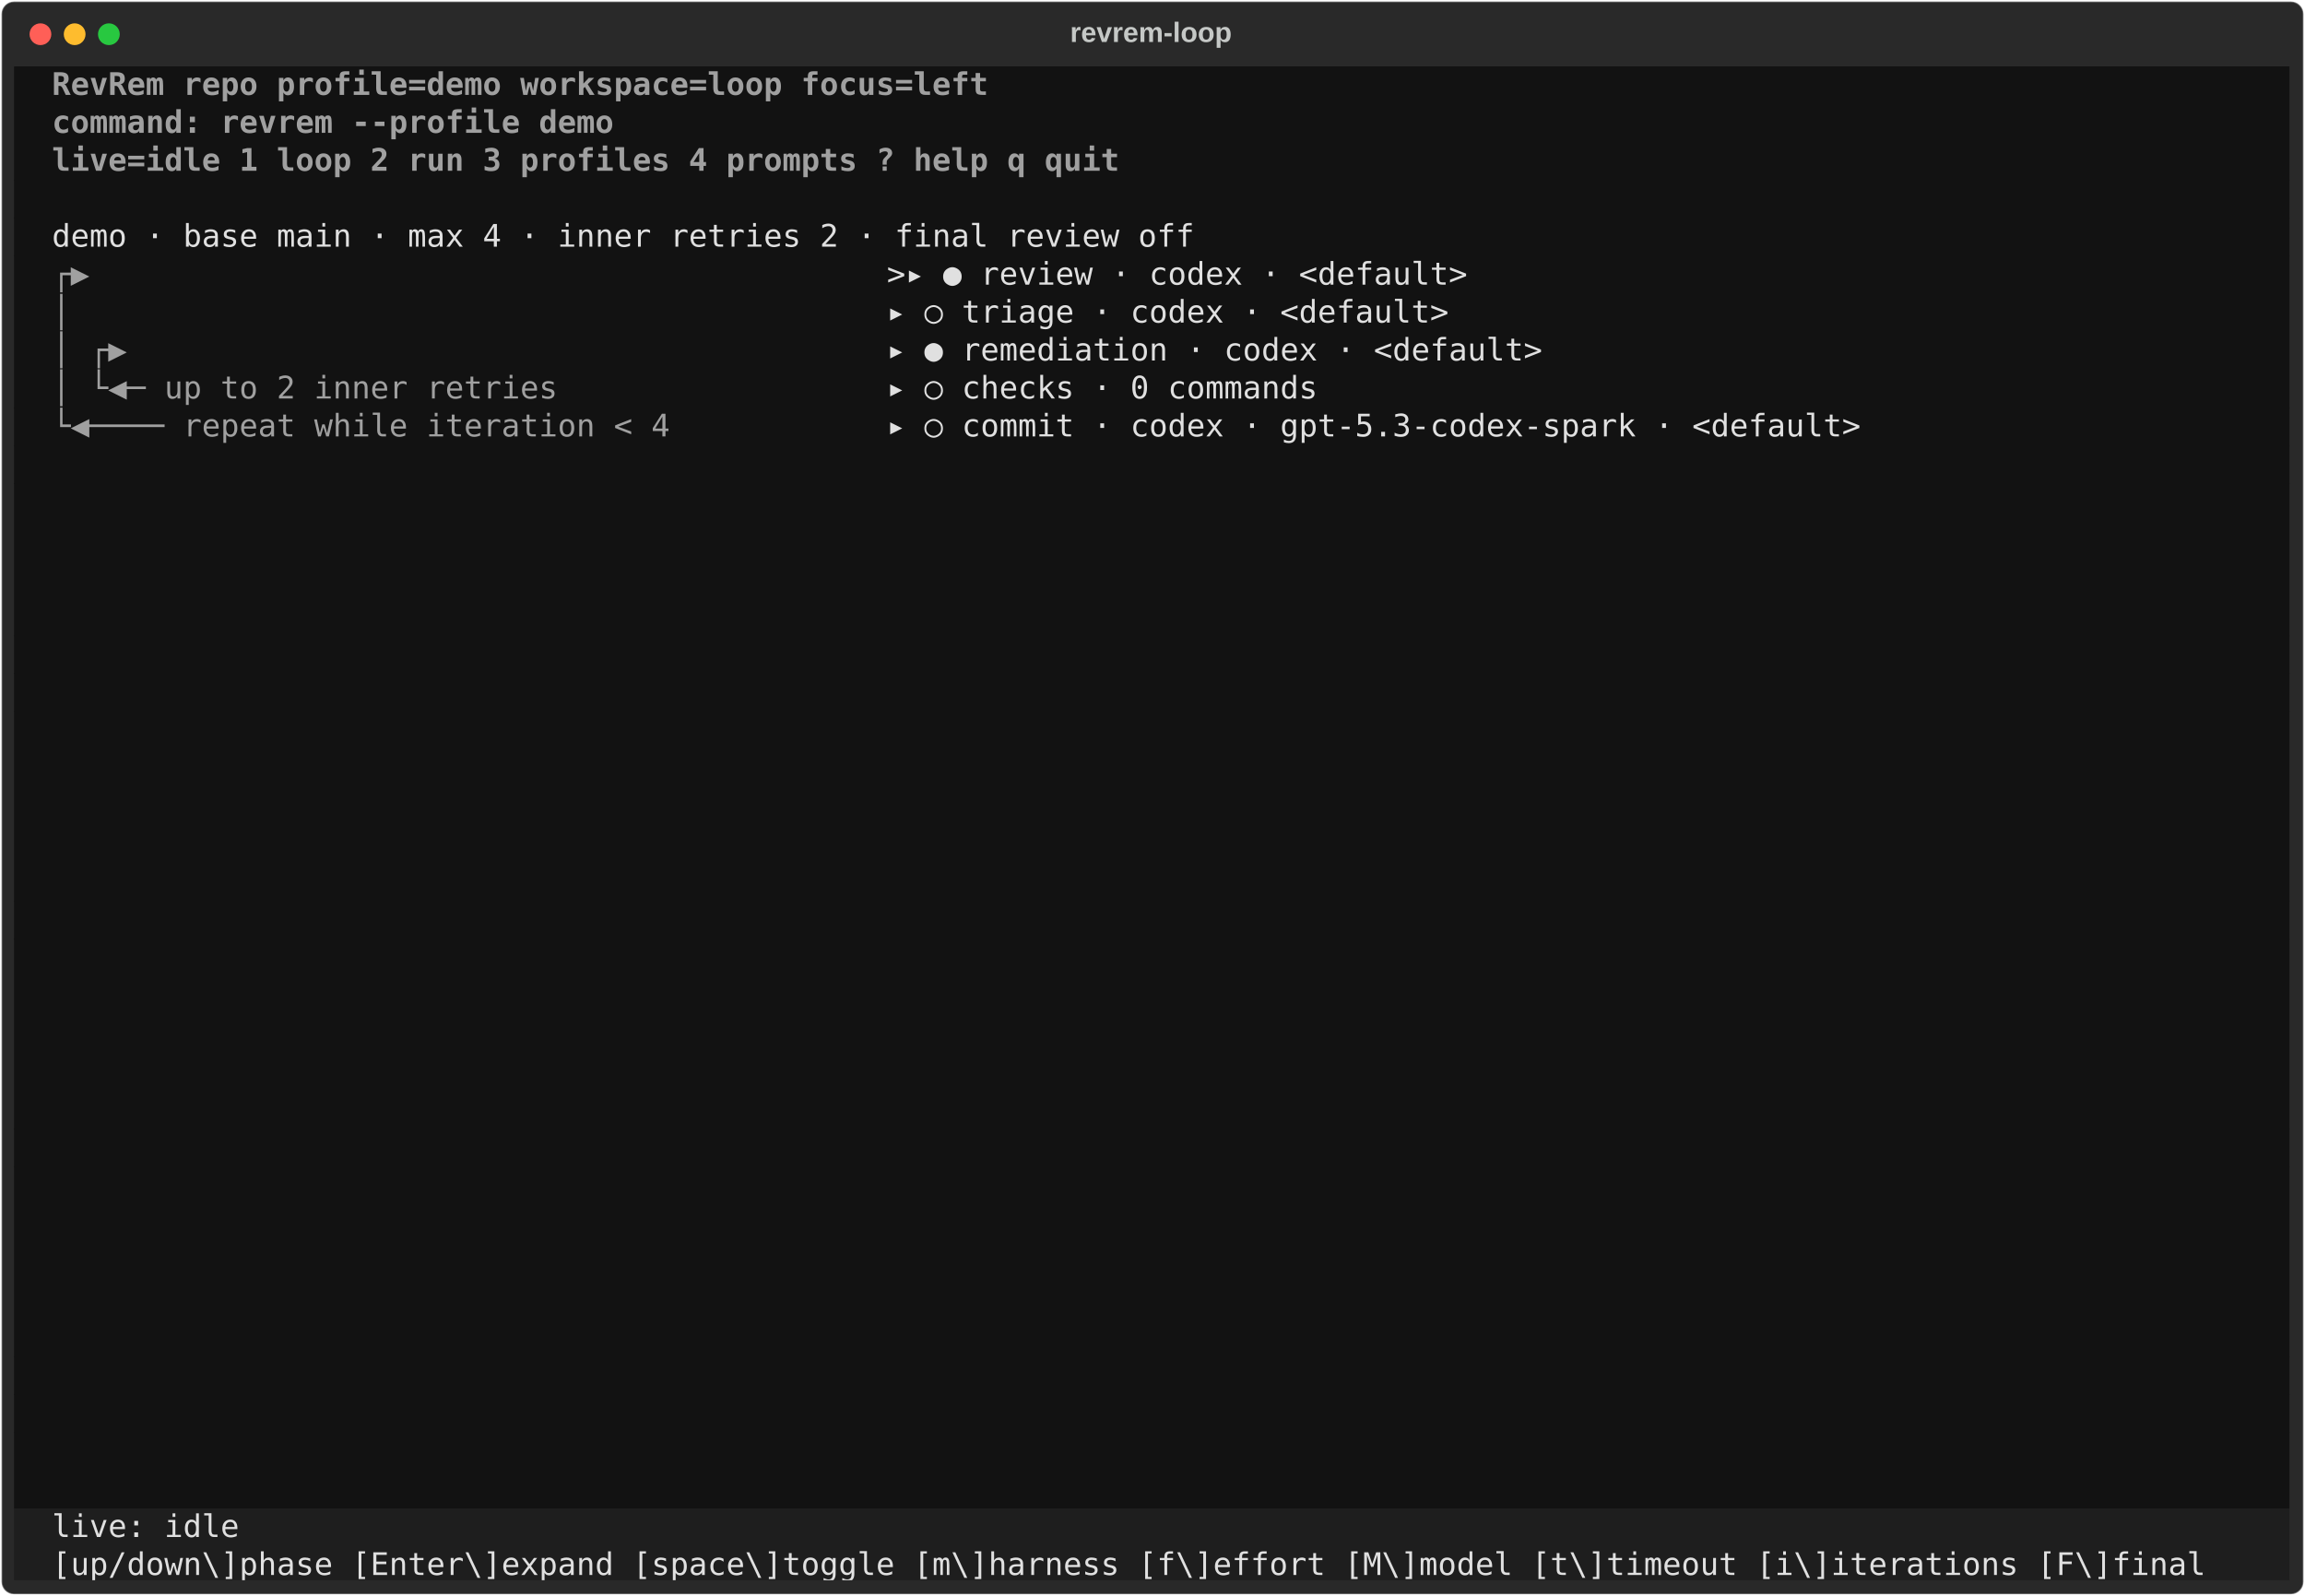
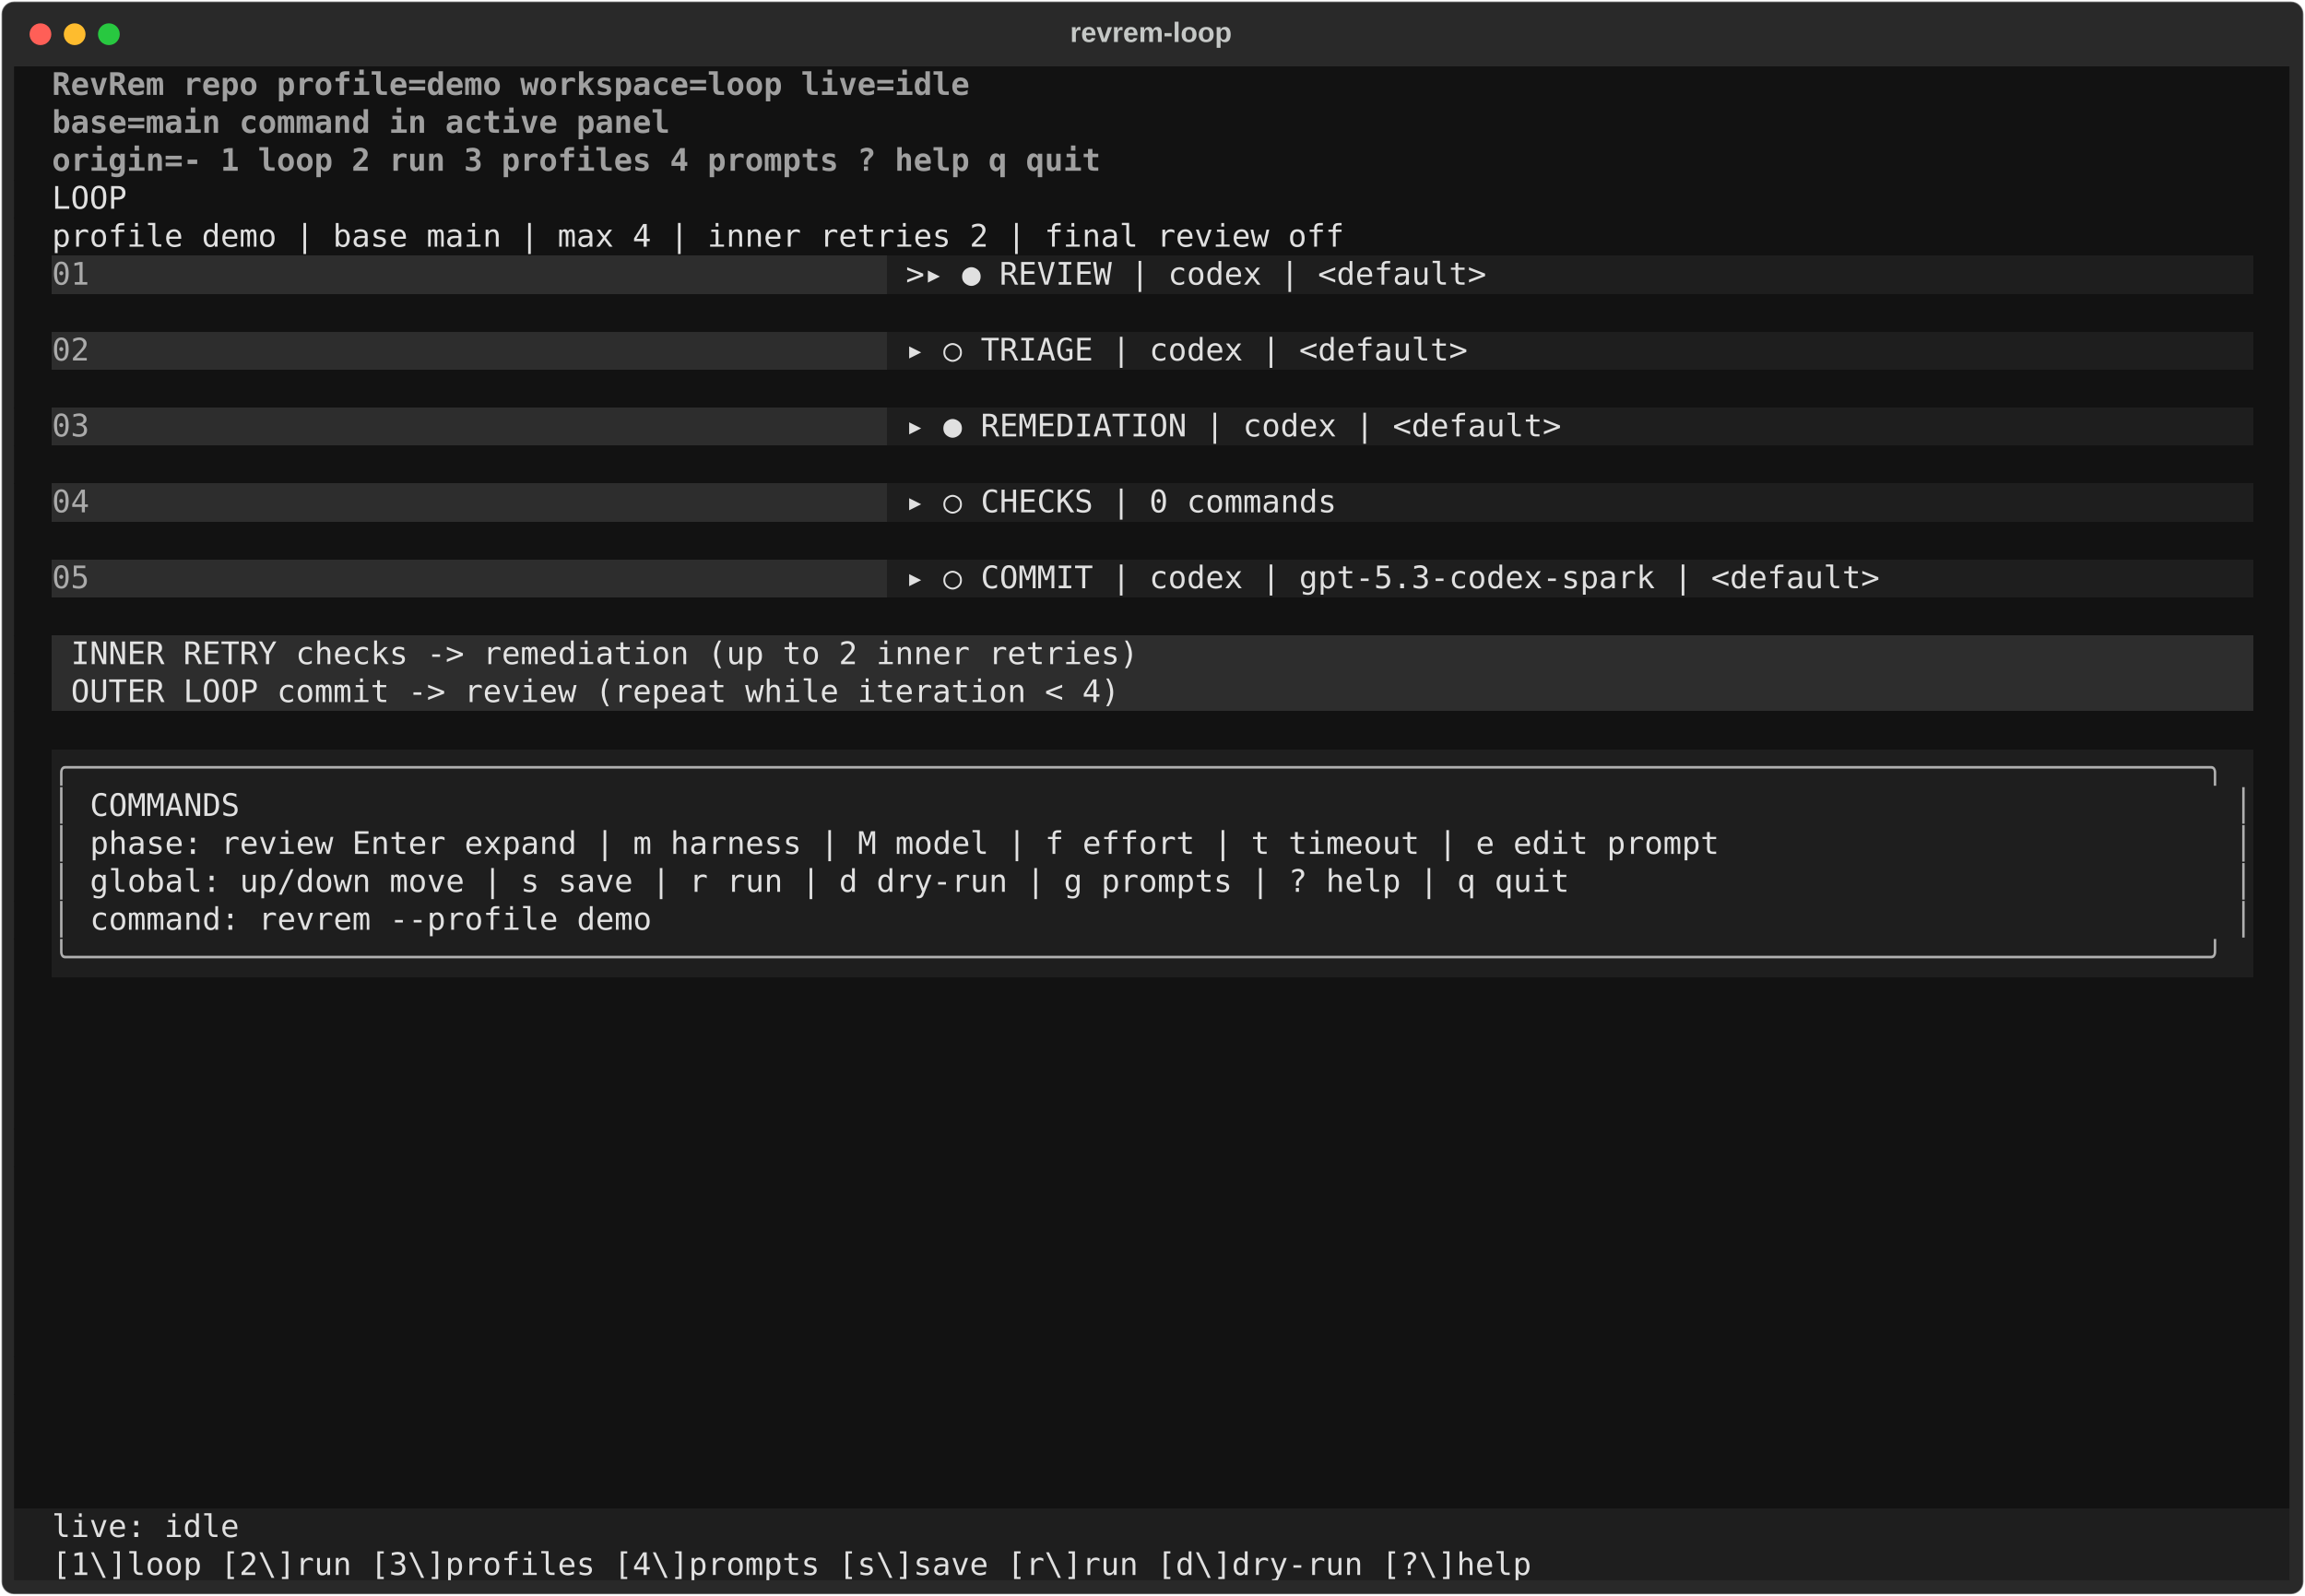
<svg xmlns="http://www.w3.org/2000/svg" class="rich-terminal" viewBox="0 0 1482 1026.0">
  <style>

    @font-face {
        font-family: "Fira Code";
        src: local("FiraCode-Regular"),
                url("https://cdnjs.cloudflare.com/ajax/libs/firacode/6.2.0/woff2/FiraCode-Regular.woff2") format("woff2"),
                url("https://cdnjs.cloudflare.com/ajax/libs/firacode/6.2.0/woff/FiraCode-Regular.woff") format("woff");
        font-style: normal;
        font-weight: 400;
    }
    @font-face {
        font-family: "Fira Code";
        src: local("FiraCode-Bold"),
                url("https://cdnjs.cloudflare.com/ajax/libs/firacode/6.2.0/woff2/FiraCode-Bold.woff2") format("woff2"),
                url("https://cdnjs.cloudflare.com/ajax/libs/firacode/6.2.0/woff/FiraCode-Bold.woff") format("woff");
        font-style: bold;
        font-weight: 700;
    }

    .terminal-ID-matrix {
        font-family: Fira Code, monospace;
        font-size: 20px;
        line-height: 24.4px;
        font-variant-east-asian: full-width;
    }

    .terminal-ID-title {
        font-size: 18px;
        font-weight: bold;
        font-family: arial;
    }

    .terminal-ID-r1 { fill: #c5c8c6 }
.terminal-ID-r2 { fill: #a0a0a0;font-weight: bold }
.terminal-ID-r3 { fill: #e0e0e0 }
- .terminal-ID-r4 { fill: #a0a0a0 }
+ .terminal-ID-r4 { fill: #aaaaaa }
+ .terminal-ID-r5 { fill: #e3e3e3 }
+ .terminal-ID-r6 { fill: #b0b0b0 }
+ .terminal-ID-r7 { fill: #e1e1e1 }
    </style>
  <defs>
    <clipPath id="terminal-ID-clip-terminal">
      <rect x="0" y="0" width="1463.0" height="975.0" />
    </clipPath>
    <clipPath id="terminal-ID-line-0">
      <rect x="0" y="1.5" width="1464" height="24.65" />
    </clipPath>
    <clipPath id="terminal-ID-line-1">
      <rect x="0" y="25.9" width="1464" height="24.65" />
    </clipPath>
    <clipPath id="terminal-ID-line-2">
      <rect x="0" y="50.3" width="1464" height="24.65" />
    </clipPath>
    <clipPath id="terminal-ID-line-3">
      <rect x="0" y="74.7" width="1464" height="24.65" />
    </clipPath>
    <clipPath id="terminal-ID-line-4">
      <rect x="0" y="99.1" width="1464" height="24.65" />
    </clipPath>
    <clipPath id="terminal-ID-line-5">
      <rect x="0" y="123.5" width="1464" height="24.65" />
    </clipPath>
    <clipPath id="terminal-ID-line-6">
      <rect x="0" y="147.9" width="1464" height="24.65" />
    </clipPath>
    <clipPath id="terminal-ID-line-7">
      <rect x="0" y="172.3" width="1464" height="24.65" />
    </clipPath>
    <clipPath id="terminal-ID-line-8">
      <rect x="0" y="196.7" width="1464" height="24.65" />
    </clipPath>
    <clipPath id="terminal-ID-line-9">
      <rect x="0" y="221.1" width="1464" height="24.65" />
    </clipPath>
    <clipPath id="terminal-ID-line-10">
      <rect x="0" y="245.5" width="1464" height="24.65" />
    </clipPath>
    <clipPath id="terminal-ID-line-11">
      <rect x="0" y="269.9" width="1464" height="24.65" />
    </clipPath>
    <clipPath id="terminal-ID-line-12">
      <rect x="0" y="294.3" width="1464" height="24.65" />
    </clipPath>
    <clipPath id="terminal-ID-line-13">
      <rect x="0" y="318.7" width="1464" height="24.65" />
    </clipPath>
    <clipPath id="terminal-ID-line-14">
      <rect x="0" y="343.1" width="1464" height="24.65" />
    </clipPath>
    <clipPath id="terminal-ID-line-15">
      <rect x="0" y="367.5" width="1464" height="24.65" />
    </clipPath>
    <clipPath id="terminal-ID-line-16">
      <rect x="0" y="391.9" width="1464" height="24.65" />
    </clipPath>
    <clipPath id="terminal-ID-line-17">
      <rect x="0" y="416.3" width="1464" height="24.65" />
    </clipPath>
    <clipPath id="terminal-ID-line-18">
      <rect x="0" y="440.7" width="1464" height="24.65" />
    </clipPath>
    <clipPath id="terminal-ID-line-19">
      <rect x="0" y="465.1" width="1464" height="24.65" />
    </clipPath>
    <clipPath id="terminal-ID-line-20">
      <rect x="0" y="489.5" width="1464" height="24.65" />
    </clipPath>
    <clipPath id="terminal-ID-line-21">
      <rect x="0" y="513.9" width="1464" height="24.65" />
    </clipPath>
    <clipPath id="terminal-ID-line-22">
      <rect x="0" y="538.3" width="1464" height="24.65" />
    </clipPath>
    <clipPath id="terminal-ID-line-23">
      <rect x="0" y="562.7" width="1464" height="24.65" />
    </clipPath>
    <clipPath id="terminal-ID-line-24">
      <rect x="0" y="587.1" width="1464" height="24.65" />
    </clipPath>
    <clipPath id="terminal-ID-line-25">
      <rect x="0" y="611.5" width="1464" height="24.65" />
    </clipPath>
    <clipPath id="terminal-ID-line-26">
      <rect x="0" y="635.9" width="1464" height="24.65" />
    </clipPath>
    <clipPath id="terminal-ID-line-27">
      <rect x="0" y="660.3" width="1464" height="24.65" />
    </clipPath>
    <clipPath id="terminal-ID-line-28">
      <rect x="0" y="684.7" width="1464" height="24.65" />
    </clipPath>
    <clipPath id="terminal-ID-line-29">
      <rect x="0" y="709.1" width="1464" height="24.65" />
    </clipPath>
    <clipPath id="terminal-ID-line-30">
      <rect x="0" y="733.5" width="1464" height="24.65" />
    </clipPath>
    <clipPath id="terminal-ID-line-31">
      <rect x="0" y="757.9" width="1464" height="24.65" />
    </clipPath>
    <clipPath id="terminal-ID-line-32">
      <rect x="0" y="782.3" width="1464" height="24.65" />
    </clipPath>
    <clipPath id="terminal-ID-line-33">
      <rect x="0" y="806.7" width="1464" height="24.65" />
    </clipPath>
    <clipPath id="terminal-ID-line-34">
      <rect x="0" y="831.1" width="1464" height="24.65" />
    </clipPath>
    <clipPath id="terminal-ID-line-35">
      <rect x="0" y="855.5" width="1464" height="24.65" />
    </clipPath>
    <clipPath id="terminal-ID-line-36">
      <rect x="0" y="879.9" width="1464" height="24.65" />
    </clipPath>
    <clipPath id="terminal-ID-line-37">
      <rect x="0" y="904.3" width="1464" height="24.65" />
    </clipPath>
    <clipPath id="terminal-ID-line-38">
      <rect x="0" y="928.7" width="1464" height="24.65" />
    </clipPath>
  </defs>
  <rect fill="#292929" stroke="rgba(255,255,255,0.35)" stroke-width="1" x="1" y="1" width="1480" height="1024" rx="8" />
  <text class="terminal-ID-title" fill="#c5c8c6" text-anchor="middle" x="740" y="27">revrem-loop</text>
  <g transform="translate(26,22)">
    <circle cx="0" cy="0" r="7" fill="#ff5f57" />
    <circle cx="22" cy="0" r="7" fill="#febc2e" />
    <circle cx="44" cy="0" r="7" fill="#28c840" />
  </g>
  <g transform="translate(9, 41)" clip-path="url(#terminal-ID-clip-terminal)">
    <rect fill="#121212" x="0" y="1.5" width="24.4" height="24.65" shape-rendering="crispEdges" />
-     <rect fill="#121212" x="24.4" y="1.5" width="658.8" height="24.65" shape-rendering="crispEdges" />
-     <rect fill="#121212" x="683.2" y="1.5" width="780.8" height="24.65" shape-rendering="crispEdges" />
+     <rect fill="#121212" x="24.4" y="1.5" width="646.6" height="24.65" shape-rendering="crispEdges" />
+     <rect fill="#121212" x="671" y="1.5" width="793" height="24.65" shape-rendering="crispEdges" />
    <rect fill="#121212" x="0" y="25.9" width="24.4" height="24.65" shape-rendering="crispEdges" />
-     <rect fill="#121212" x="24.4" y="25.9" width="366" height="24.65" shape-rendering="crispEdges" />
-     <rect fill="#121212" x="390.4" y="25.9" width="1073.6" height="24.65" shape-rendering="crispEdges" />
+     <rect fill="#121212" x="24.4" y="25.9" width="414.8" height="24.65" shape-rendering="crispEdges" />
+     <rect fill="#121212" x="439.2" y="25.9" width="1024.8" height="24.65" shape-rendering="crispEdges" />
    <rect fill="#121212" x="0" y="50.3" width="24.4" height="24.65" shape-rendering="crispEdges" />
-     <rect fill="#121212" x="24.4" y="50.3" width="732" height="24.65" shape-rendering="crispEdges" />
-     <rect fill="#121212" x="756.4" y="50.3" width="707.6" height="24.65" shape-rendering="crispEdges" />
+     <rect fill="#121212" x="24.4" y="50.3" width="719.8" height="24.65" shape-rendering="crispEdges" />
+     <rect fill="#121212" x="744.2" y="50.3" width="719.8" height="24.65" shape-rendering="crispEdges" />
    <rect fill="#121212" x="0" y="74.7" width="24.4" height="24.65" shape-rendering="crispEdges" />
-     <rect fill="#121212" x="24.4" y="74.7" width="1415.2" height="24.65" shape-rendering="crispEdges" />
-     <rect fill="#121212" x="1439.6" y="74.7" width="24.4" height="24.65" shape-rendering="crispEdges" />
+     <rect fill="#121212" x="24.4" y="74.7" width="48.8" height="24.65" shape-rendering="crispEdges" />
+     <rect fill="#121212" x="73.2" y="74.7" width="1390.8" height="24.65" shape-rendering="crispEdges" />
    <rect fill="#121212" x="0" y="99.1" width="24.4" height="24.65" shape-rendering="crispEdges" />
-     <rect fill="#121212" x="24.4" y="99.1" width="744.2" height="24.65" shape-rendering="crispEdges" />
-     <rect fill="#121212" x="768.6" y="99.1" width="695.4" height="24.65" shape-rendering="crispEdges" />
+     <rect fill="#121212" x="24.4" y="99.1" width="841.8" height="24.65" shape-rendering="crispEdges" />
+     <rect fill="#121212" x="866.2" y="99.1" width="597.8" height="24.65" shape-rendering="crispEdges" />
    <rect fill="#121212" x="0" y="123.5" width="24.4" height="24.65" shape-rendering="crispEdges" />
-     <rect fill="#121212" x="24.4" y="123.5" width="24.4" height="24.65" shape-rendering="crispEdges" />
-     <rect fill="#121212" x="48.8" y="123.5" width="512.4" height="24.65" shape-rendering="crispEdges" />
-     <rect fill="#121212" x="561.2" y="123.5" width="378.2" height="24.65" shape-rendering="crispEdges" />
-     <rect fill="#121212" x="939.4" y="123.5" width="524.6" height="24.65" shape-rendering="crispEdges" />
-     <rect fill="#121212" x="0" y="147.9" width="24.4" height="24.65" shape-rendering="crispEdges" />
-     <rect fill="#121212" x="24.4" y="147.9" width="12.2" height="24.65" shape-rendering="crispEdges" />
-     <rect fill="#121212" x="36.6" y="147.9" width="524.6" height="24.65" shape-rendering="crispEdges" />
-     <rect fill="#121212" x="561.2" y="147.9" width="378.2" height="24.65" shape-rendering="crispEdges" />
-     <rect fill="#121212" x="939.4" y="147.9" width="524.6" height="24.65" shape-rendering="crispEdges" />
+     <rect fill="#2d2d2d" x="24.4" y="123.5" width="24.4" height="24.65" shape-rendering="crispEdges" />
+     <rect fill="#2d2d2d" x="48.8" y="123.5" width="512.4" height="24.65" shape-rendering="crispEdges" />
+     <rect fill="#1e1e1e" x="561.2" y="123.5" width="12.2" height="24.65" shape-rendering="crispEdges" />
+     <rect fill="#1e1e1e" x="573.4" y="123.5" width="439.2" height="24.65" shape-rendering="crispEdges" />
+     <rect fill="#1e1e1e" x="1012.6" y="123.5" width="427" height="24.65" shape-rendering="crispEdges" />
+     <rect fill="#121212" x="1439.6" y="123.5" width="24.4" height="24.65" shape-rendering="crispEdges" />
+     <rect fill="#121212" x="0" y="147.9" width="1464" height="24.65" shape-rendering="crispEdges" />
    <rect fill="#121212" x="0" y="172.3" width="24.4" height="24.65" shape-rendering="crispEdges" />
-     <rect fill="#121212" x="24.4" y="172.3" width="48.8" height="24.65" shape-rendering="crispEdges" />
-     <rect fill="#121212" x="73.2" y="172.3" width="488" height="24.65" shape-rendering="crispEdges" />
-     <rect fill="#121212" x="561.2" y="172.3" width="439.2" height="24.65" shape-rendering="crispEdges" />
-     <rect fill="#121212" x="1000.4" y="172.3" width="463.6" height="24.65" shape-rendering="crispEdges" />
-     <rect fill="#121212" x="0" y="196.7" width="24.4" height="24.65" shape-rendering="crispEdges" />
-     <rect fill="#121212" x="24.4" y="196.7" width="329.4" height="24.65" shape-rendering="crispEdges" />
-     <rect fill="#121212" x="353.8" y="196.7" width="207.4" height="24.65" shape-rendering="crispEdges" />
-     <rect fill="#121212" x="561.2" y="196.7" width="292.8" height="24.65" shape-rendering="crispEdges" />
-     <rect fill="#121212" x="854" y="196.7" width="610" height="24.65" shape-rendering="crispEdges" />
+     <rect fill="#2d2d2d" x="24.4" y="172.3" width="24.4" height="24.65" shape-rendering="crispEdges" />
+     <rect fill="#2d2d2d" x="48.8" y="172.3" width="512.4" height="24.65" shape-rendering="crispEdges" />
+     <rect fill="#1e1e1e" x="561.2" y="172.3" width="12.2" height="24.65" shape-rendering="crispEdges" />
+     <rect fill="#1e1e1e" x="573.4" y="172.3" width="439.2" height="24.65" shape-rendering="crispEdges" />
+     <rect fill="#1e1e1e" x="1012.6" y="172.3" width="427" height="24.65" shape-rendering="crispEdges" />
+     <rect fill="#121212" x="1439.6" y="172.3" width="24.4" height="24.65" shape-rendering="crispEdges" />
+     <rect fill="#121212" x="0" y="196.7" width="1464" height="24.65" shape-rendering="crispEdges" />
    <rect fill="#121212" x="0" y="221.1" width="24.4" height="24.65" shape-rendering="crispEdges" />
-     <rect fill="#121212" x="24.4" y="221.1" width="402.6" height="24.65" shape-rendering="crispEdges" />
-     <rect fill="#121212" x="427" y="221.1" width="134.2" height="24.65" shape-rendering="crispEdges" />
-     <rect fill="#121212" x="561.2" y="221.1" width="646.6" height="24.65" shape-rendering="crispEdges" />
-     <rect fill="#121212" x="1207.8" y="221.1" width="256.2" height="24.65" shape-rendering="crispEdges" />
+     <rect fill="#2d2d2d" x="24.4" y="221.1" width="24.4" height="24.65" shape-rendering="crispEdges" />
+     <rect fill="#2d2d2d" x="48.8" y="221.1" width="512.4" height="24.65" shape-rendering="crispEdges" />
+     <rect fill="#1e1e1e" x="561.2" y="221.1" width="12.2" height="24.65" shape-rendering="crispEdges" />
+     <rect fill="#1e1e1e" x="573.4" y="221.1" width="439.2" height="24.65" shape-rendering="crispEdges" />
+     <rect fill="#1e1e1e" x="1012.6" y="221.1" width="427" height="24.65" shape-rendering="crispEdges" />
+     <rect fill="#121212" x="1439.6" y="221.1" width="24.4" height="24.65" shape-rendering="crispEdges" />
    <rect fill="#121212" x="0" y="245.5" width="1464" height="24.65" shape-rendering="crispEdges" />
-     <rect fill="#121212" x="0" y="269.9" width="1464" height="24.65" shape-rendering="crispEdges" />
+     <rect fill="#121212" x="0" y="269.9" width="24.4" height="24.65" shape-rendering="crispEdges" />
+     <rect fill="#2d2d2d" x="24.4" y="269.9" width="24.4" height="24.65" shape-rendering="crispEdges" />
+     <rect fill="#2d2d2d" x="48.8" y="269.9" width="512.4" height="24.65" shape-rendering="crispEdges" />
+     <rect fill="#1e1e1e" x="561.2" y="269.9" width="12.2" height="24.65" shape-rendering="crispEdges" />
+     <rect fill="#1e1e1e" x="573.4" y="269.9" width="353.8" height="24.65" shape-rendering="crispEdges" />
+     <rect fill="#1e1e1e" x="927.2" y="269.9" width="512.4" height="24.65" shape-rendering="crispEdges" />
+     <rect fill="#121212" x="1439.6" y="269.9" width="24.4" height="24.65" shape-rendering="crispEdges" />
    <rect fill="#121212" x="0" y="294.3" width="1464" height="24.65" shape-rendering="crispEdges" />
-     <rect fill="#121212" x="0" y="318.7" width="1464" height="24.65" shape-rendering="crispEdges" />
+     <rect fill="#121212" x="0" y="318.7" width="24.4" height="24.65" shape-rendering="crispEdges" />
+     <rect fill="#2d2d2d" x="24.4" y="318.7" width="24.4" height="24.65" shape-rendering="crispEdges" />
+     <rect fill="#2d2d2d" x="48.8" y="318.7" width="512.4" height="24.65" shape-rendering="crispEdges" />
+     <rect fill="#1e1e1e" x="561.2" y="318.7" width="12.2" height="24.65" shape-rendering="crispEdges" />
+     <rect fill="#1e1e1e" x="573.4" y="318.7" width="707.6" height="24.65" shape-rendering="crispEdges" />
+     <rect fill="#1e1e1e" x="1281" y="318.7" width="158.6" height="24.65" shape-rendering="crispEdges" />
+     <rect fill="#121212" x="1439.6" y="318.7" width="24.4" height="24.65" shape-rendering="crispEdges" />
    <rect fill="#121212" x="0" y="343.1" width="1464" height="24.65" shape-rendering="crispEdges" />
-     <rect fill="#121212" x="0" y="367.5" width="1464" height="24.65" shape-rendering="crispEdges" />
-     <rect fill="#121212" x="0" y="391.9" width="1464" height="24.65" shape-rendering="crispEdges" />
+     <rect fill="#121212" x="0" y="367.5" width="24.4" height="24.65" shape-rendering="crispEdges" />
+     <rect fill="#2d2d2d" x="24.4" y="367.5" width="12.2" height="24.65" shape-rendering="crispEdges" />
+     <rect fill="#2d2d2d" x="36.6" y="367.5" width="719.8" height="24.65" shape-rendering="crispEdges" />
+     <rect fill="#2d2d2d" x="756.4" y="367.5" width="683.2" height="24.65" shape-rendering="crispEdges" />
+     <rect fill="#121212" x="1439.6" y="367.5" width="24.4" height="24.65" shape-rendering="crispEdges" />
+     <rect fill="#121212" x="0" y="391.9" width="24.4" height="24.65" shape-rendering="crispEdges" />
+     <rect fill="#2d2d2d" x="24.4" y="391.9" width="12.2" height="24.65" shape-rendering="crispEdges" />
+     <rect fill="#2d2d2d" x="36.6" y="391.9" width="768.6" height="24.65" shape-rendering="crispEdges" />
+     <rect fill="#2d2d2d" x="805.2" y="391.9" width="634.4" height="24.65" shape-rendering="crispEdges" />
+     <rect fill="#121212" x="1439.6" y="391.9" width="24.4" height="24.65" shape-rendering="crispEdges" />
    <rect fill="#121212" x="0" y="416.3" width="1464" height="24.65" shape-rendering="crispEdges" />
-     <rect fill="#121212" x="0" y="440.7" width="1464" height="24.65" shape-rendering="crispEdges" />
-     <rect fill="#121212" x="0" y="465.1" width="1464" height="24.65" shape-rendering="crispEdges" />
-     <rect fill="#121212" x="0" y="489.5" width="1464" height="24.65" shape-rendering="crispEdges" />
-     <rect fill="#121212" x="0" y="513.9" width="1464" height="24.65" shape-rendering="crispEdges" />
-     <rect fill="#121212" x="0" y="538.3" width="1464" height="24.65" shape-rendering="crispEdges" />
-     <rect fill="#121212" x="0" y="562.7" width="1464" height="24.65" shape-rendering="crispEdges" />
+     <rect fill="#121212" x="0" y="440.7" width="24.4" height="24.65" shape-rendering="crispEdges" />
+     <rect fill="#1e1e1e" x="24.4" y="440.7" width="1415.2" height="24.65" shape-rendering="crispEdges" />
+     <rect fill="#121212" x="1439.6" y="440.7" width="24.4" height="24.65" shape-rendering="crispEdges" />
+     <rect fill="#121212" x="0" y="465.1" width="24.4" height="24.65" shape-rendering="crispEdges" />
+     <rect fill="#1e1e1e" x="24.4" y="465.1" width="12.2" height="24.65" shape-rendering="crispEdges" />
+     <rect fill="#1e1e1e" x="36.6" y="465.1" width="12.2" height="24.65" shape-rendering="crispEdges" />
+     <rect fill="#1e1e1e" x="48.8" y="465.1" width="97.6" height="24.65" shape-rendering="crispEdges" />
+     <rect fill="#1e1e1e" x="146.4" y="465.1" width="1281" height="24.65" shape-rendering="crispEdges" />
+     <rect fill="#1e1e1e" x="1427.4" y="465.1" width="12.2" height="24.65" shape-rendering="crispEdges" />
+     <rect fill="#121212" x="1439.6" y="465.1" width="24.4" height="24.65" shape-rendering="crispEdges" />
+     <rect fill="#121212" x="0" y="489.5" width="24.4" height="24.65" shape-rendering="crispEdges" />
+     <rect fill="#1e1e1e" x="24.4" y="489.5" width="12.2" height="24.65" shape-rendering="crispEdges" />
+     <rect fill="#1e1e1e" x="36.6" y="489.5" width="12.2" height="24.65" shape-rendering="crispEdges" />
+     <rect fill="#1e1e1e" x="48.8" y="489.5" width="1098" height="24.65" shape-rendering="crispEdges" />
+     <rect fill="#1e1e1e" x="1146.8" y="489.5" width="280.6" height="24.65" shape-rendering="crispEdges" />
+     <rect fill="#1e1e1e" x="1427.4" y="489.5" width="12.2" height="24.65" shape-rendering="crispEdges" />
+     <rect fill="#121212" x="1439.6" y="489.5" width="24.4" height="24.65" shape-rendering="crispEdges" />
+     <rect fill="#121212" x="0" y="513.9" width="24.4" height="24.65" shape-rendering="crispEdges" />
+     <rect fill="#1e1e1e" x="24.4" y="513.9" width="12.2" height="24.65" shape-rendering="crispEdges" />
+     <rect fill="#1e1e1e" x="36.6" y="513.9" width="12.2" height="24.65" shape-rendering="crispEdges" />
+     <rect fill="#1e1e1e" x="48.8" y="513.9" width="963.8" height="24.65" shape-rendering="crispEdges" />
+     <rect fill="#1e1e1e" x="1012.6" y="513.9" width="414.8" height="24.65" shape-rendering="crispEdges" />
+     <rect fill="#1e1e1e" x="1427.4" y="513.9" width="12.2" height="24.65" shape-rendering="crispEdges" />
+     <rect fill="#121212" x="1439.6" y="513.9" width="24.4" height="24.65" shape-rendering="crispEdges" />
+     <rect fill="#121212" x="0" y="538.3" width="24.4" height="24.65" shape-rendering="crispEdges" />
+     <rect fill="#1e1e1e" x="24.4" y="538.3" width="12.2" height="24.65" shape-rendering="crispEdges" />
+     <rect fill="#1e1e1e" x="36.6" y="538.3" width="12.2" height="24.65" shape-rendering="crispEdges" />
+     <rect fill="#1e1e1e" x="48.8" y="538.3" width="366" height="24.65" shape-rendering="crispEdges" />
+     <rect fill="#1e1e1e" x="414.8" y="538.3" width="1012.6" height="24.65" shape-rendering="crispEdges" />
+     <rect fill="#1e1e1e" x="1427.4" y="538.3" width="12.2" height="24.65" shape-rendering="crispEdges" />
+     <rect fill="#121212" x="1439.6" y="538.3" width="24.4" height="24.65" shape-rendering="crispEdges" />
+     <rect fill="#121212" x="0" y="562.7" width="24.4" height="24.65" shape-rendering="crispEdges" />
+     <rect fill="#1e1e1e" x="24.4" y="562.7" width="1415.2" height="24.65" shape-rendering="crispEdges" />
+     <rect fill="#121212" x="1439.6" y="562.7" width="24.4" height="24.65" shape-rendering="crispEdges" />
    <rect fill="#121212" x="0" y="587.1" width="1464" height="24.65" shape-rendering="crispEdges" />
    <rect fill="#121212" x="0" y="611.5" width="1464" height="24.65" shape-rendering="crispEdges" />
    <rect fill="#121212" x="0" y="635.9" width="1464" height="24.65" shape-rendering="crispEdges" />
    <rect fill="#121212" x="0" y="660.3" width="1464" height="24.65" shape-rendering="crispEdges" />
    <rect fill="#121212" x="0" y="684.7" width="1464" height="24.65" shape-rendering="crispEdges" />
    <rect fill="#121212" x="0" y="709.1" width="1464" height="24.65" shape-rendering="crispEdges" />
    <rect fill="#121212" x="0" y="733.5" width="1464" height="24.65" shape-rendering="crispEdges" />
    <rect fill="#121212" x="0" y="757.9" width="1464" height="24.65" shape-rendering="crispEdges" />
    <rect fill="#121212" x="0" y="782.3" width="1464" height="24.65" shape-rendering="crispEdges" />
    <rect fill="#121212" x="0" y="806.7" width="1464" height="24.65" shape-rendering="crispEdges" />
    <rect fill="#121212" x="0" y="831.1" width="1464" height="24.65" shape-rendering="crispEdges" />
    <rect fill="#121212" x="0" y="855.5" width="1464" height="24.65" shape-rendering="crispEdges" />
    <rect fill="#121212" x="0" y="879.9" width="1464" height="24.65" shape-rendering="crispEdges" />
    <rect fill="#121212" x="0" y="904.3" width="1464" height="24.65" shape-rendering="crispEdges" />
    <rect fill="#1e1e1e" x="0" y="928.7" width="24.4" height="24.65" shape-rendering="crispEdges" />
    <rect fill="#1e1e1e" x="24.4" y="928.7" width="122" height="24.65" shape-rendering="crispEdges" />
    <rect fill="#1e1e1e" x="146.4" y="928.7" width="1317.6" height="24.65" shape-rendering="crispEdges" />
    <rect fill="#1e1e1e" x="0" y="953.1" width="24.4" height="24.65" shape-rendering="crispEdges" />
-     <rect fill="#1e1e1e" x="24.4" y="953.1" width="1403" height="24.65" shape-rendering="crispEdges" />
-     <rect fill="#1e1e1e" x="1427.4" y="953.1" width="36.6" height="24.65" shape-rendering="crispEdges" />
+     <rect fill="#1e1e1e" x="24.4" y="953.1" width="963.8" height="24.65" shape-rendering="crispEdges" />
+     <rect fill="#1e1e1e" x="988.2" y="953.1" width="475.8" height="24.65" shape-rendering="crispEdges" />
    <g class="terminal-ID-matrix">
-       <text class="terminal-ID-r2" x="24.4" y="20" textLength="658.8" clip-path="url(#terminal-ID-line-0)">RevRem  repo  profile=demo  workspace=loop  focus=left</text>
+       <text class="terminal-ID-r2" x="24.4" y="20" textLength="646.6" clip-path="url(#terminal-ID-line-0)">RevRem  repo  profile=demo  workspace=loop  live=idle</text>
      <text class="terminal-ID-r1" x="1464" y="20" textLength="12.2" clip-path="url(#terminal-ID-line-0)">
</text>
-       <text class="terminal-ID-r2" x="24.4" y="44.4" textLength="366" clip-path="url(#terminal-ID-line-1)">command: revrem --profile demo</text>
+       <text class="terminal-ID-r2" x="24.4" y="44.4" textLength="414.8" clip-path="url(#terminal-ID-line-1)">base=main  command in active panel</text>
      <text class="terminal-ID-r1" x="1464" y="44.4" textLength="12.2" clip-path="url(#terminal-ID-line-1)">
</text>
-       <text class="terminal-ID-r2" x="24.4" y="68.8" textLength="732" clip-path="url(#terminal-ID-line-2)">live=idle  1 loop 2 run 3 profiles 4 prompts  ? help  q quit</text>
+       <text class="terminal-ID-r2" x="24.4" y="68.8" textLength="719.8" clip-path="url(#terminal-ID-line-2)">origin=-  1 loop 2 run 3 profiles 4 prompts  ? help  q quit</text>
      <text class="terminal-ID-r1" x="1464" y="68.8" textLength="12.2" clip-path="url(#terminal-ID-line-2)">
</text>
+       <text class="terminal-ID-r3" x="24.4" y="93.2" textLength="48.8" clip-path="url(#terminal-ID-line-3)">LOOP</text>
      <text class="terminal-ID-r1" x="1464" y="93.2" textLength="12.2" clip-path="url(#terminal-ID-line-3)">
</text>
-       <text class="terminal-ID-r3" x="24.4" y="117.6" textLength="744.2" clip-path="url(#terminal-ID-line-4)">demo · base main · max 4 · inner retries 2 · final review off</text>
+       <text class="terminal-ID-r3" x="24.4" y="117.6" textLength="841.8" clip-path="url(#terminal-ID-line-4)">profile demo | base main | max 4 | inner retries 2 | final review off</text>
      <text class="terminal-ID-r1" x="1464" y="117.6" textLength="12.2" clip-path="url(#terminal-ID-line-4)">
</text>
-       <text class="terminal-ID-r4" x="24.4" y="142" textLength="24.4" clip-path="url(#terminal-ID-line-5)">┌▶</text>
-       <text class="terminal-ID-r3" x="561.2" y="142" textLength="378.2" clip-path="url(#terminal-ID-line-5)">&gt;▸ ● review · codex · &lt;default&gt;</text>
+       <text class="terminal-ID-r4" x="24.4" y="142" textLength="24.4" clip-path="url(#terminal-ID-line-5)">01</text>
+       <text class="terminal-ID-r3" x="573.4" y="142" textLength="439.2" clip-path="url(#terminal-ID-line-5)">&gt;▸ ● REVIEW      | codex | &lt;default&gt;</text>
      <text class="terminal-ID-r1" x="1464" y="142" textLength="12.2" clip-path="url(#terminal-ID-line-5)">
</text>
-       <text class="terminal-ID-r4" x="24.4" y="166.4" textLength="12.2" clip-path="url(#terminal-ID-line-6)">│</text>
-       <text class="terminal-ID-r3" x="561.2" y="166.4" textLength="378.2" clip-path="url(#terminal-ID-line-6)"> ▸ ○ triage · codex · &lt;default&gt;</text>
      <text class="terminal-ID-r1" x="1464" y="166.4" textLength="12.2" clip-path="url(#terminal-ID-line-6)">
</text>
-       <text class="terminal-ID-r4" x="24.4" y="190.8" textLength="48.8" clip-path="url(#terminal-ID-line-7)">│ ┌▶</text>
-       <text class="terminal-ID-r3" x="561.2" y="190.8" textLength="439.2" clip-path="url(#terminal-ID-line-7)"> ▸ ● remediation · codex · &lt;default&gt;</text>
+       <text class="terminal-ID-r4" x="24.4" y="190.8" textLength="24.4" clip-path="url(#terminal-ID-line-7)">02</text>
+       <text class="terminal-ID-r3" x="573.4" y="190.8" textLength="439.2" clip-path="url(#terminal-ID-line-7)"> ▸ ○ TRIAGE      | codex | &lt;default&gt;</text>
      <text class="terminal-ID-r1" x="1464" y="190.8" textLength="12.2" clip-path="url(#terminal-ID-line-7)">
</text>
-       <text class="terminal-ID-r4" x="24.4" y="215.2" textLength="329.4" clip-path="url(#terminal-ID-line-8)">│ └◀─ up to 2 inner retries</text>
-       <text class="terminal-ID-r3" x="561.2" y="215.2" textLength="292.8" clip-path="url(#terminal-ID-line-8)"> ▸ ○ checks · 0 commands</text>
      <text class="terminal-ID-r1" x="1464" y="215.2" textLength="12.2" clip-path="url(#terminal-ID-line-8)">
</text>
-       <text class="terminal-ID-r4" x="24.4" y="239.6" textLength="402.6" clip-path="url(#terminal-ID-line-9)">└◀──── repeat while iteration &lt; 4</text>
-       <text class="terminal-ID-r3" x="561.2" y="239.6" textLength="646.6" clip-path="url(#terminal-ID-line-9)"> ▸ ○ commit · codex · gpt-5.3-codex-spark · &lt;default&gt;</text>
+       <text class="terminal-ID-r4" x="24.4" y="239.6" textLength="24.4" clip-path="url(#terminal-ID-line-9)">03</text>
+       <text class="terminal-ID-r3" x="573.4" y="239.6" textLength="439.2" clip-path="url(#terminal-ID-line-9)"> ▸ ● REMEDIATION | codex | &lt;default&gt;</text>
      <text class="terminal-ID-r1" x="1464" y="239.6" textLength="12.2" clip-path="url(#terminal-ID-line-9)">
</text>
      <text class="terminal-ID-r1" x="1464" y="264" textLength="12.2" clip-path="url(#terminal-ID-line-10)">
</text>
+       <text class="terminal-ID-r4" x="24.4" y="288.4" textLength="24.4" clip-path="url(#terminal-ID-line-11)">04</text>
+       <text class="terminal-ID-r3" x="573.4" y="288.4" textLength="353.8" clip-path="url(#terminal-ID-line-11)"> ▸ ○ CHECKS      | 0 commands</text>
      <text class="terminal-ID-r1" x="1464" y="288.4" textLength="12.2" clip-path="url(#terminal-ID-line-11)">
</text>
      <text class="terminal-ID-r1" x="1464" y="312.8" textLength="12.2" clip-path="url(#terminal-ID-line-12)">
</text>
+       <text class="terminal-ID-r4" x="24.4" y="337.2" textLength="24.4" clip-path="url(#terminal-ID-line-13)">05</text>
+       <text class="terminal-ID-r3" x="573.4" y="337.2" textLength="707.6" clip-path="url(#terminal-ID-line-13)"> ▸ ○ COMMIT      | codex | gpt-5.3-codex-spark | &lt;default&gt;</text>
      <text class="terminal-ID-r1" x="1464" y="337.2" textLength="12.2" clip-path="url(#terminal-ID-line-13)">
</text>
      <text class="terminal-ID-r1" x="1464" y="361.6" textLength="12.2" clip-path="url(#terminal-ID-line-14)">
</text>
+       <text class="terminal-ID-r5" x="36.6" y="386" textLength="719.8" clip-path="url(#terminal-ID-line-15)">INNER RETRY  checks -&gt; remediation  (up to 2 inner retries)</text>
      <text class="terminal-ID-r1" x="1464" y="386" textLength="12.2" clip-path="url(#terminal-ID-line-15)">
</text>
+       <text class="terminal-ID-r5" x="36.6" y="410.4" textLength="768.6" clip-path="url(#terminal-ID-line-16)">OUTER LOOP   commit -&gt; review      (repeat while iteration &lt; 4)</text>
      <text class="terminal-ID-r1" x="1464" y="410.4" textLength="12.2" clip-path="url(#terminal-ID-line-16)">
</text>
      <text class="terminal-ID-r1" x="1464" y="434.8" textLength="12.2" clip-path="url(#terminal-ID-line-17)">
</text>
+       <text class="terminal-ID-r6" x="24.4" y="459.2" textLength="1415.2" clip-path="url(#terminal-ID-line-18)">╭──────────────────────────────────────────────────────────────────────────────────────────────────────────────────╮</text>
      <text class="terminal-ID-r1" x="1464" y="459.2" textLength="12.2" clip-path="url(#terminal-ID-line-18)">
</text>
+       <text class="terminal-ID-r6" x="24.4" y="483.6" textLength="12.2" clip-path="url(#terminal-ID-line-19)">│</text>
+       <text class="terminal-ID-r7" x="48.8" y="483.6" textLength="97.6" clip-path="url(#terminal-ID-line-19)">COMMANDS</text>
+       <text class="terminal-ID-r6" x="1427.4" y="483.6" textLength="12.2" clip-path="url(#terminal-ID-line-19)">│</text>
      <text class="terminal-ID-r1" x="1464" y="483.6" textLength="12.2" clip-path="url(#terminal-ID-line-19)">
</text>
+       <text class="terminal-ID-r6" x="24.4" y="508" textLength="12.2" clip-path="url(#terminal-ID-line-20)">│</text>
+       <text class="terminal-ID-r7" x="48.8" y="508" textLength="1098" clip-path="url(#terminal-ID-line-20)">phase: review    Enter expand | m harness | M model | f effort | t timeout | e edit prompt</text>
+       <text class="terminal-ID-r6" x="1427.4" y="508" textLength="12.2" clip-path="url(#terminal-ID-line-20)">│</text>
      <text class="terminal-ID-r1" x="1464" y="508" textLength="12.2" clip-path="url(#terminal-ID-line-20)">
</text>
+       <text class="terminal-ID-r6" x="24.4" y="532.4" textLength="12.2" clip-path="url(#terminal-ID-line-21)">│</text>
+       <text class="terminal-ID-r7" x="48.8" y="532.4" textLength="963.8" clip-path="url(#terminal-ID-line-21)">global: up/down move | s save | r run | d dry-run | g prompts | ? help | q quit</text>
+       <text class="terminal-ID-r6" x="1427.4" y="532.4" textLength="12.2" clip-path="url(#terminal-ID-line-21)">│</text>
      <text class="terminal-ID-r1" x="1464" y="532.4" textLength="12.2" clip-path="url(#terminal-ID-line-21)">
</text>
+       <text class="terminal-ID-r6" x="24.4" y="556.8" textLength="12.2" clip-path="url(#terminal-ID-line-22)">│</text>
+       <text class="terminal-ID-r7" x="48.8" y="556.8" textLength="366" clip-path="url(#terminal-ID-line-22)">command: revrem --profile demo</text>
+       <text class="terminal-ID-r6" x="1427.4" y="556.8" textLength="12.2" clip-path="url(#terminal-ID-line-22)">│</text>
      <text class="terminal-ID-r1" x="1464" y="556.8" textLength="12.2" clip-path="url(#terminal-ID-line-22)">
</text>
+       <text class="terminal-ID-r6" x="24.4" y="581.2" textLength="1415.2" clip-path="url(#terminal-ID-line-23)">╰──────────────────────────────────────────────────────────────────────────────────────────────────────────────────╯</text>
      <text class="terminal-ID-r1" x="1464" y="581.2" textLength="12.2" clip-path="url(#terminal-ID-line-23)">
</text>
      <text class="terminal-ID-r1" x="1464" y="605.6" textLength="12.2" clip-path="url(#terminal-ID-line-24)">
</text>
      <text class="terminal-ID-r1" x="1464" y="630" textLength="12.2" clip-path="url(#terminal-ID-line-25)">
</text>
      <text class="terminal-ID-r1" x="1464" y="654.4" textLength="12.2" clip-path="url(#terminal-ID-line-26)">
</text>
      <text class="terminal-ID-r1" x="1464" y="678.8" textLength="12.2" clip-path="url(#terminal-ID-line-27)">
</text>
      <text class="terminal-ID-r1" x="1464" y="703.2" textLength="12.2" clip-path="url(#terminal-ID-line-28)">
</text>
      <text class="terminal-ID-r1" x="1464" y="727.6" textLength="12.2" clip-path="url(#terminal-ID-line-29)">
</text>
      <text class="terminal-ID-r1" x="1464" y="752" textLength="12.2" clip-path="url(#terminal-ID-line-30)">
</text>
      <text class="terminal-ID-r1" x="1464" y="776.4" textLength="12.2" clip-path="url(#terminal-ID-line-31)">
</text>
      <text class="terminal-ID-r1" x="1464" y="800.8" textLength="12.2" clip-path="url(#terminal-ID-line-32)">
</text>
      <text class="terminal-ID-r1" x="1464" y="825.2" textLength="12.2" clip-path="url(#terminal-ID-line-33)">
</text>
      <text class="terminal-ID-r1" x="1464" y="849.6" textLength="12.2" clip-path="url(#terminal-ID-line-34)">
</text>
      <text class="terminal-ID-r1" x="1464" y="874" textLength="12.2" clip-path="url(#terminal-ID-line-35)">
</text>
      <text class="terminal-ID-r1" x="1464" y="898.4" textLength="12.2" clip-path="url(#terminal-ID-line-36)">
</text>
      <text class="terminal-ID-r1" x="1464" y="922.8" textLength="12.2" clip-path="url(#terminal-ID-line-37)">
</text>
      <text class="terminal-ID-r3" x="24.4" y="947.2" textLength="122" clip-path="url(#terminal-ID-line-38)">live: idle</text>
      <text class="terminal-ID-r1" x="1464" y="947.2" textLength="12.2" clip-path="url(#terminal-ID-line-38)">
</text>
-       <text class="terminal-ID-r3" x="24.4" y="971.6" textLength="1403" clip-path="url(#terminal-ID-line-39)">[up/down\]phase [Enter\]expand [space\]toggle [m\]harness [f\]effort [M\]model [t\]timeout [i\]iterations [F\]final</text>
+       <text class="terminal-ID-r3" x="24.4" y="971.6" textLength="963.8" clip-path="url(#terminal-ID-line-39)">[1\]loop [2\]run [3\]profiles [4\]prompts [s\]save [r\]run [d\]dry-run [?\]help</text>
    </g>
  </g>
</svg>
